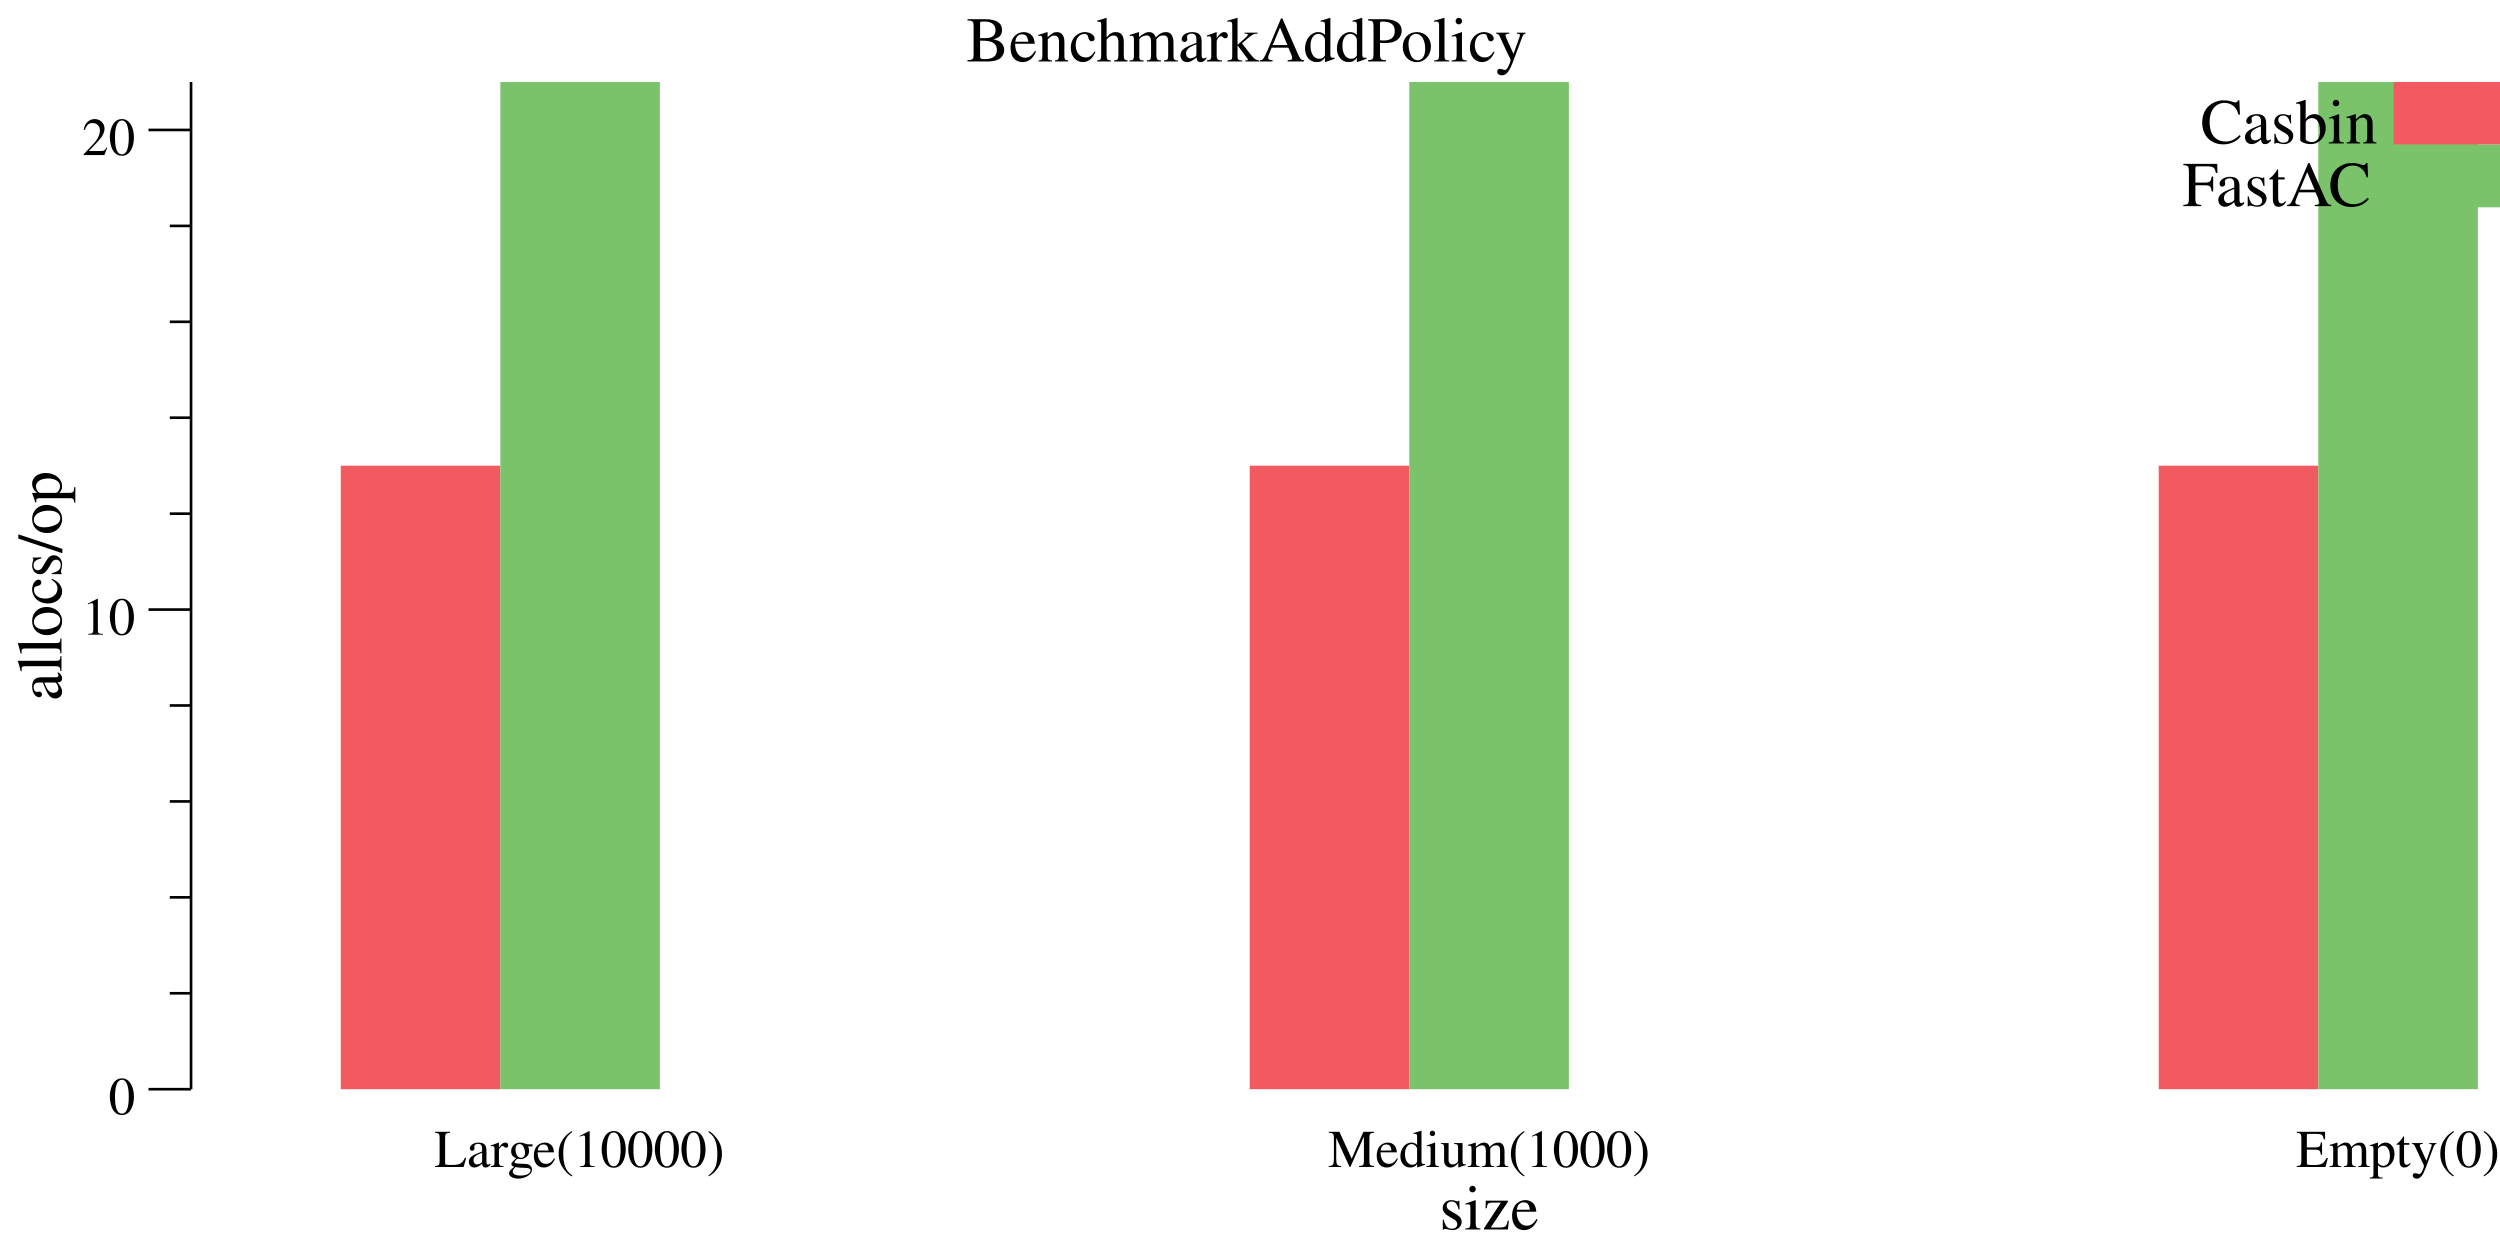
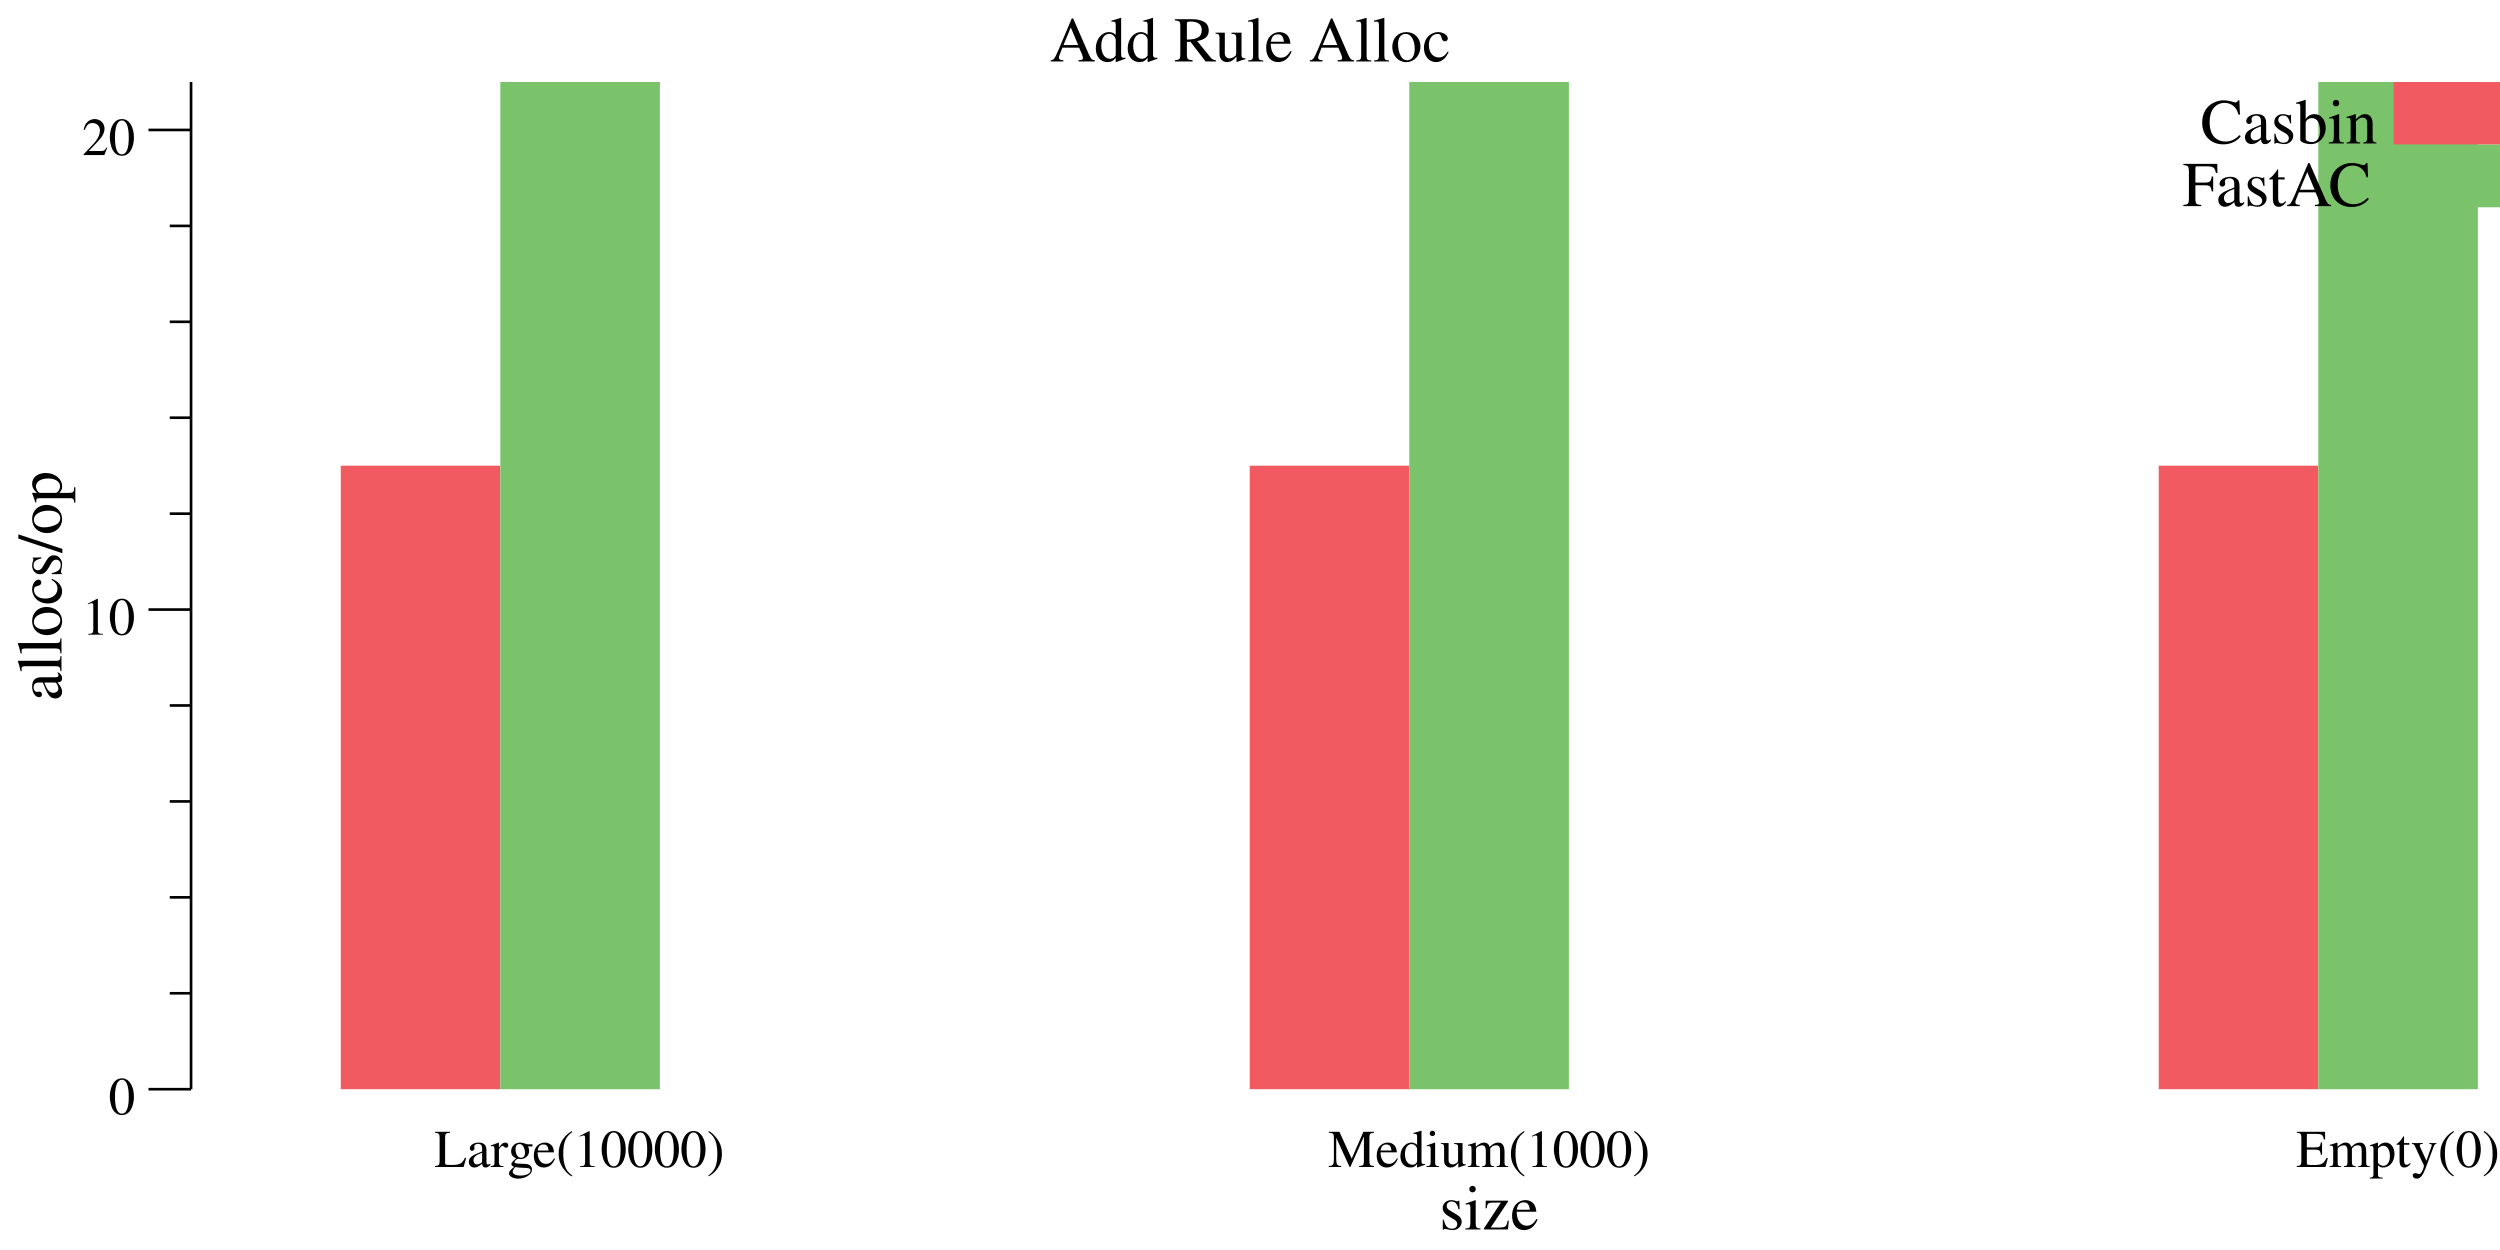
<svg xmlns="http://www.w3.org/2000/svg" width="470pt" height="235pt" viewBox="0 0 470 235">
  <g transform="scale(1, -1) translate(0, -235)">
    <path d="M0,0L470,0L470,235L0,235Z" style="fill:#FFFFFF" />
-     <text x="181.68" y="-223.45" transform="scale(1, -1)" style="font-family:Times;font-weight:normal;font-style:normal;font-size:12px">BenchmarkAddPolicy</text>
+     <text x="197.34" y="-223.45" transform="scale(1, -1)" style="font-family:Times;font-weight:normal;font-style:normal;font-size:12px">Add Rule Alloc</text>
    <text x="270.62" y="-3.861" transform="scale(1, -1)" style="font-family:Times;font-weight:normal;font-style:normal;font-size:12px">size</text>
    <text x="81.666" y="-15.602" transform="scale(1, -1)" style="font-family:Times;font-weight:normal;font-style:normal;font-size:10px">Large(10000)</text>
    <text x="249.68" y="-15.602" transform="scale(1, -1)" style="font-family:Times;font-weight:normal;font-style:normal;font-size:10px">Medium(1000)</text>
    <text x="431.67" y="-15.602" transform="scale(1, -1)" style="font-family:Times;font-weight:normal;font-style:normal;font-size:10px">Empty(0)</text>
    <g transform="rotate(90)">
      <text x="103.25" y="11.555" transform="scale(1, -1)" style="font-family:Times;font-weight:normal;font-style:normal;font-size:12px">allocs/op</text>
    </g>
    <text x="20.416" y="-25.509" transform="scale(1, -1)" style="font-family:Times;font-weight:normal;font-style:normal;font-size:10px">0</text>
    <text x="15.416" y="-115.68" transform="scale(1, -1)" style="font-family:Times;font-weight:normal;font-style:normal;font-size:10px">10</text>
    <text x="15.416" y="-205.85" transform="scale(1, -1)" style="font-family:Times;font-weight:normal;font-style:normal;font-size:10px">20</text>
    <path d="M27.916,30.23L35.916,30.23" style="fill:none;stroke:#000000;stroke-width:0.5" />
    <path d="M27.916,120.4L35.916,120.4" style="fill:none;stroke:#000000;stroke-width:0.5" />
    <path d="M27.916,210.57L35.916,210.57" style="fill:none;stroke:#000000;stroke-width:0.5" />
    <path d="M31.916,48.264L35.916,48.264" style="fill:none;stroke:#000000;stroke-width:0.5" />
    <path d="M31.916,66.298L35.916,66.298" style="fill:none;stroke:#000000;stroke-width:0.5" />
    <path d="M31.916,84.331L35.916,84.331" style="fill:none;stroke:#000000;stroke-width:0.5" />
    <path d="M31.916,102.37L35.916,102.37" style="fill:none;stroke:#000000;stroke-width:0.5" />
    <path d="M31.916,138.43L35.916,138.43" style="fill:none;stroke:#000000;stroke-width:0.5" />
    <path d="M31.916,156.47L35.916,156.47" style="fill:none;stroke:#000000;stroke-width:0.5" />
    <path d="M31.916,174.5L35.916,174.5" style="fill:none;stroke:#000000;stroke-width:0.5" />
    <path d="M31.916,192.53L35.916,192.53" style="fill:none;stroke:#000000;stroke-width:0.5" />
    <path d="M35.916,30.23L35.916,219.58" style="fill:none;stroke:#000000;stroke-width:0.5" />
    <path d="M64.063,30.23L64.063,147.45L94.063,147.45L94.063,30.23Z" style="fill:#F15A60" />
    <path d="M234.95,30.23L234.95,147.45L264.95,147.45L264.95,30.23Z" style="fill:#F15A60" />
    <path d="M405.84,30.23L405.84,147.45L435.84,147.45L435.84,30.23Z" style="fill:#F15A60" />
    <path d="M94.063,30.23L94.063,219.58L124.06,219.58L124.06,30.23Z" style="fill:#7AC36A" />
    <path d="M264.95,30.23L264.95,219.58L294.95,219.58L294.95,30.23Z" style="fill:#7AC36A" />
    <path d="M435.84,30.23L435.84,219.58L465.84,219.58L465.84,30.23Z" style="fill:#7AC36A" />
    <path d="M450,207.81L450,219.58L470,219.58L470,207.81Z" style="fill:#F15A60" />
    <text x="413.67" y="-208.03" transform="scale(1, -1)" style="font-family:Times;font-weight:normal;font-style:normal;font-size:12px">Casbin</text>
    <path d="M450,196.03L450,207.81L470,207.81L470,196.03Z" style="fill:#7AC36A" />
    <text x="410.33" y="-196.25" transform="scale(1, -1)" style="font-family:Times;font-weight:normal;font-style:normal;font-size:12px">FastAC</text>
  </g>
</svg>
